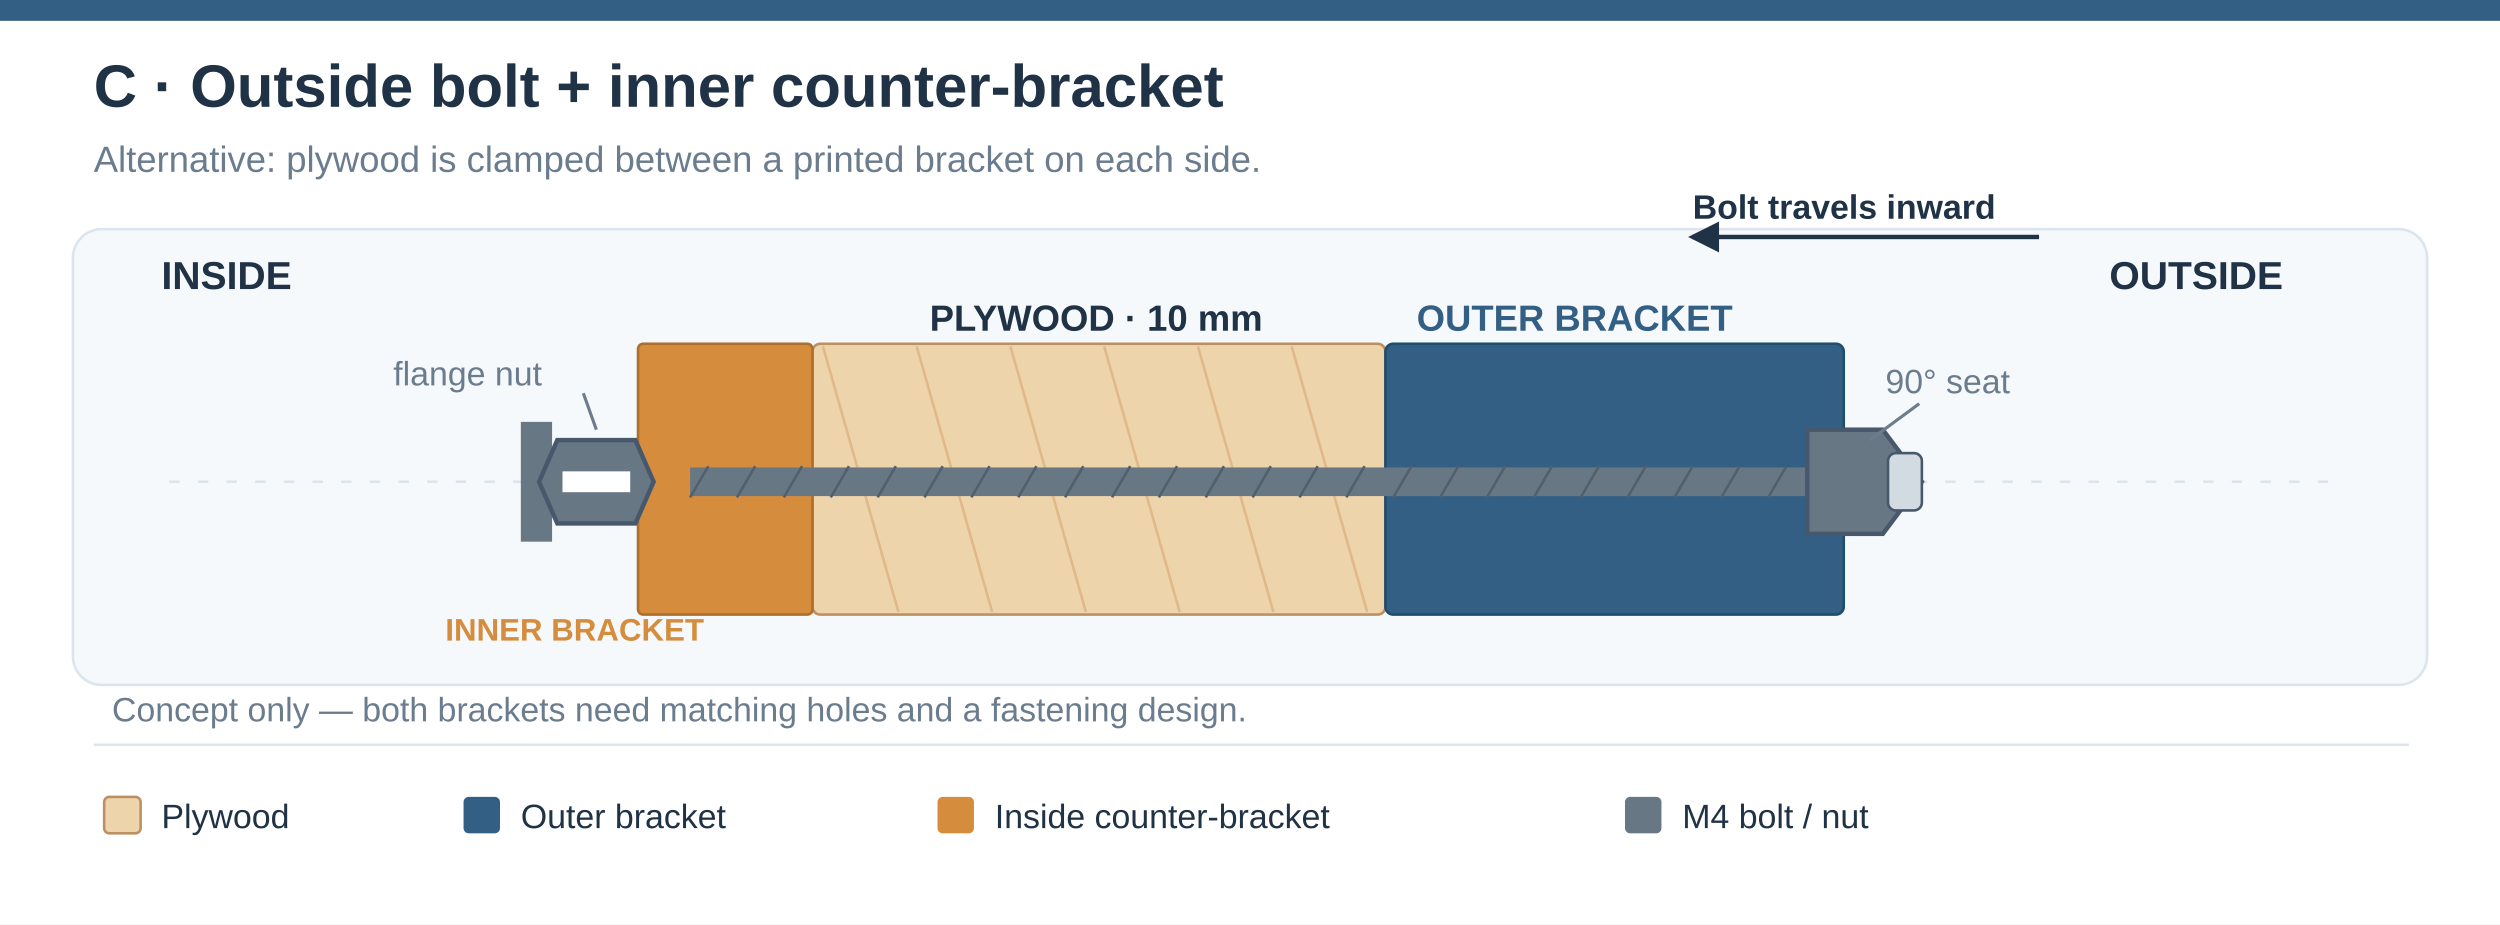
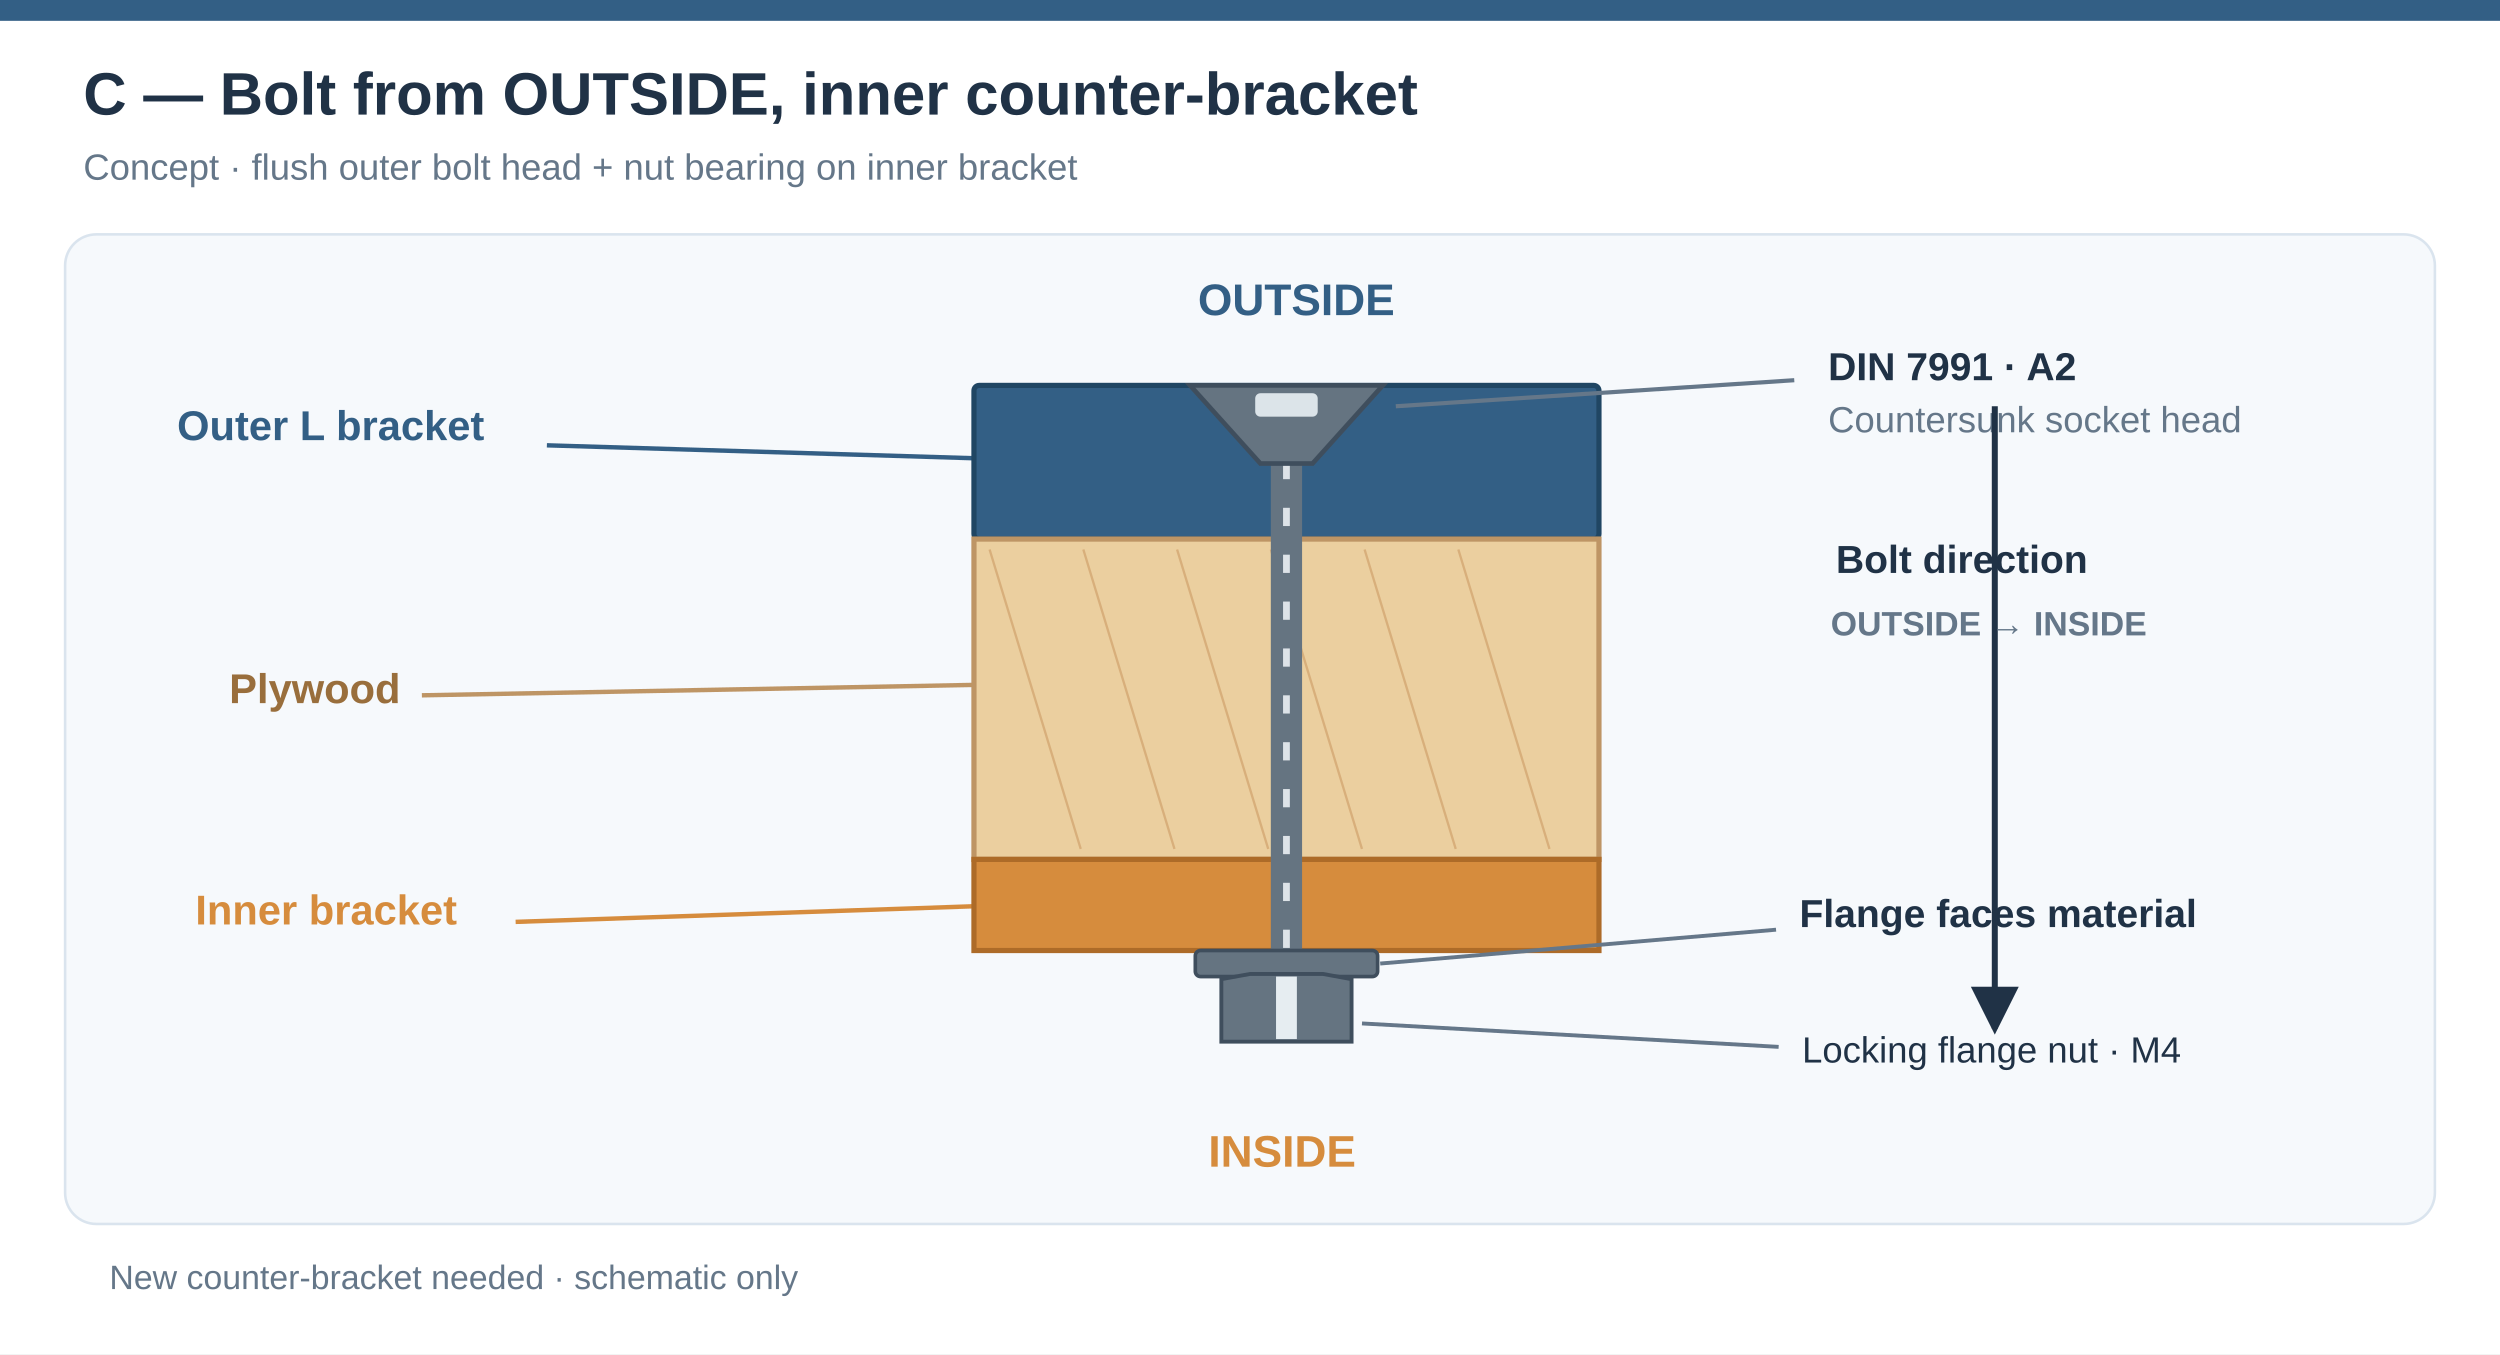
- <svg xmlns="http://www.w3.org/2000/svg" viewBox="0 0 960 355" role="img" aria-label="C  ·  Outside bolt + inner counter-bracket">
+ <svg xmlns="http://www.w3.org/2000/svg" viewBox="0 0 960 520" role="img" aria-label="C — Bolt from OUTSIDE, inner counter-bracket">
  <defs>
-     <marker id="arrow" viewBox="0 0 10 10" refX="8.5" refY="5" markerWidth="7" markerHeight="7" orient="auto-start-reverse">
-       <path d="M0 0 L10 5 L0 10 z" fill="#203246" />
+     <marker id="arr" markerWidth="8" markerHeight="8" refX="7" refY="4" orient="auto">
+       <path d="M0 0 L8 4 L0 8 Z" fill="#203246" />
    </marker>
  </defs>
-   <rect width="960" height="355" fill="white" />
+   <rect x="0" y="0" width="960" height="520" fill="#fff" />
  <rect x="0" y="0" width="960" height="8" fill="#335f85" />
-   <text x="36" y="41" font-size="23" font-weight="700" font-family="Arial, sans-serif" fill="#203246">C  ·  Outside bolt + inner counter-bracket</text>
-   <text x="36" y="66" font-size="14" font-family="Arial, sans-serif" fill="#6b7c8e">Alternative: plywood is clamped between a printed bracket on each side.</text>
-   <rect x="28" y="88" width="904" height="175" rx="11" fill="#f6f9fc" stroke="#dce5ed" />
-   <text x="62" y="111" font-family="Arial,sans-serif" font-size="15" fill="#203246" font-weight="700">INSIDE</text>
-   <text x="810" y="111" font-family="Arial,sans-serif" font-size="15" fill="#203246" font-weight="700">OUTSIDE</text>
-   <line x1="65" y1="185" x2="895" y2="185" stroke="#dce5ed" stroke-width="1" stroke-dasharray="4 7" />
-   <rect x="312" y="132" width="220" height="104" rx="3" fill="#eed4aa" stroke="#bd9064" />
-   <line x1="316" y1="133" x2="345" y2="235" stroke="#dfb98a" stroke-width="1" />
-   <line x1="352" y1="133" x2="381" y2="235" stroke="#dfb98a" stroke-width="1" />
-   <line x1="388" y1="133" x2="417" y2="235" stroke="#dfb98a" stroke-width="1" />
-   <line x1="424" y1="133" x2="453" y2="235" stroke="#dfb98a" stroke-width="1" />
-   <line x1="460" y1="133" x2="489" y2="235" stroke="#dfb98a" stroke-width="1" />
-   <line x1="496" y1="133" x2="525" y2="235" stroke="#dfb98a" stroke-width="1" />
-   <rect x="532" y="132" width="176" height="104" rx="3" fill="#335f85" stroke="#214c6c" />
-   <rect x="245" y="132" width="67" height="104" rx="2" fill="#d68c3d" stroke="#af6f2c" />
-   <text x="357" y="127" font-family="Arial,sans-serif" font-size="14" fill="#203246" font-weight="600">PLYWOOD · 10 mm</text>
-   <text x="544" y="127" font-family="Arial,sans-serif" font-size="14" fill="#335f85" font-weight="700">OUTER BRACKET</text>
-   <text x="171" y="246" font-family="Arial,sans-serif" font-size="12" fill="#d68c3d" font-weight="700">INNER BRACKET</text>
-   <line x1="265" y1="185" x2="716" y2="185" stroke="#687784" stroke-width="11" />
-   <line x1="265" y1="191" x2="272" y2="179" stroke="#51606c" stroke-width="1" />
-   <line x1="283" y1="191" x2="290" y2="179" stroke="#51606c" stroke-width="1" />
-   <line x1="301" y1="191" x2="308" y2="179" stroke="#51606c" stroke-width="1" />
-   <line x1="319" y1="191" x2="326" y2="179" stroke="#51606c" stroke-width="1" />
-   <line x1="337" y1="191" x2="344" y2="179" stroke="#51606c" stroke-width="1" />
-   <line x1="355" y1="191" x2="362" y2="179" stroke="#51606c" stroke-width="1" />
-   <line x1="373" y1="191" x2="380" y2="179" stroke="#51606c" stroke-width="1" />
-   <line x1="391" y1="191" x2="398" y2="179" stroke="#51606c" stroke-width="1" />
-   <line x1="409" y1="191" x2="416" y2="179" stroke="#51606c" stroke-width="1" />
-   <line x1="427" y1="191" x2="434" y2="179" stroke="#51606c" stroke-width="1" />
-   <line x1="445" y1="191" x2="452" y2="179" stroke="#51606c" stroke-width="1" />
-   <line x1="463" y1="191" x2="470" y2="179" stroke="#51606c" stroke-width="1" />
-   <line x1="481" y1="191" x2="488" y2="179" stroke="#51606c" stroke-width="1" />
-   <line x1="499" y1="191" x2="506" y2="179" stroke="#51606c" stroke-width="1" />
-   <line x1="517" y1="191" x2="524" y2="179" stroke="#51606c" stroke-width="1" />
-   <line x1="535" y1="191" x2="542" y2="179" stroke="#51606c" stroke-width="1" />
-   <line x1="553" y1="191" x2="560" y2="179" stroke="#51606c" stroke-width="1" />
-   <line x1="571" y1="191" x2="578" y2="179" stroke="#51606c" stroke-width="1" />
-   <line x1="589" y1="191" x2="596" y2="179" stroke="#51606c" stroke-width="1" />
-   <line x1="607" y1="191" x2="614" y2="179" stroke="#51606c" stroke-width="1" />
-   <line x1="625" y1="191" x2="632" y2="179" stroke="#51606c" stroke-width="1" />
-   <line x1="643" y1="191" x2="650" y2="179" stroke="#51606c" stroke-width="1" />
-   <line x1="661" y1="191" x2="668" y2="179" stroke="#51606c" stroke-width="1" />
-   <line x1="679" y1="191" x2="686" y2="179" stroke="#51606c" stroke-width="1" />
-   <line x1="697" y1="191" x2="704" y2="179" stroke="#51606c" stroke-width="1" />
-   <rect x="200" y="162" width="12" height="46" rx="0" fill="#687784" stroke="none" />
-   <polygon points="214,169 244,169 251,185 244,201 214,201 207,185" fill="#687784" stroke="#47586c" stroke-width="1.7" />
-   <rect x="216" y="181" width="26" height="8" rx="0" fill="#fff" stroke="none" />
-   <polygon points="694,165 723,165 738,185 723,205 694,205" fill="#687784" stroke="#47586c" stroke-width="1.7" />
-   <rect x="725" y="174" width="13" height="22" rx="3" fill="#d2dbe1" stroke="#47586c" />
-   <text x="724" y="151" font-family="Arial,sans-serif" font-size="13" fill="#6b7c8e" font-weight="400">90° seat</text>
-   <line x1="737" y1="155" x2="718" y2="169" stroke="#6b7c8e" stroke-width="1.2" />
-   <text x="151" y="148" font-family="Arial,sans-serif" font-size="13" fill="#6b7c8e" font-weight="400">flange nut</text>
-   <line x1="224" y1="151" x2="229" y2="165" stroke="#6b7c8e" stroke-width="1.2" />
-   <line x1="783" y1="91" x2="650" y2="91" stroke="#203246" stroke-width="1.7" marker-end="url(#arrow)" />
-   <text x="650" y="84" font-family="Arial,sans-serif" font-size="13" fill="#203246" font-weight="700">Bolt travels inward</text>
-   <text x="43" y="277" font-family="Arial,sans-serif" font-size="13" fill="#6b7c8e" font-weight="400">Concept only — both brackets need matching holes and a fastening design.</text>
-   <line x1="36" y1="286" x2="925" y2="286" stroke="#dce5ed" />
-   <rect x="40" y="306" width="14" height="14" rx="2" fill="#eed4aa" stroke="#bd9064" />
-   <text x="62" y="318" font-size="13" font-family="Arial,sans-serif" fill="#203246">Plywood</text>
-   <rect x="178" y="306" width="14" height="14" rx="2" fill="#335f85" />
-   <text x="200" y="318" font-size="13" font-family="Arial,sans-serif" fill="#203246">Outer bracket</text>
-   <rect x="360" y="306" width="14" height="14" rx="2" fill="#d68c3d" />
-   <text x="382" y="318" font-size="13" font-family="Arial,sans-serif" fill="#203246">Inside counter-bracket</text>
-   <rect x="624" y="306" width="14" height="14" rx="2" fill="#687784" />
-   <text x="646" y="318" font-size="13" font-family="Arial,sans-serif" fill="#203246">M4 bolt / nut</text>
+   <text x="32" y="44" font-family="Arial, sans-serif" font-size="23" fill="#203246" font-weight="700">C — Bolt from OUTSIDE, inner counter-bracket</text>
+   <text x="32" y="69" font-family="Arial, sans-serif" font-size="14" fill="#657789" font-weight="400">Concept · flush outer bolt head + nut bearing on inner bracket</text>
+   <rect x="25" y="90" width="910" height="380" fill="#f6f9fc" rx="12" stroke="#dae4ee" />
+   <text x="460" y="121" font-family="Arial, sans-serif" font-size="17" fill="#335f85" font-weight="700">OUTSIDE</text>
+   <text x="464" y="448" font-family="Arial, sans-serif" font-size="17" fill="#d68c3d" font-weight="700">INSIDE</text>
+   <text x="68" y="169" font-family="Arial, sans-serif" font-size="16" fill="#335f85" font-weight="700">Outer L bracket</text>
+   <line x1="210" y1="171" x2="375" y2="176" stroke="#335f85" stroke-width="1.7" />
+   <text x="88" y="270" font-family="Arial, sans-serif" font-size="16" fill="#996e3c" font-weight="700">Plywood</text>
+   <line x1="162" y1="267" x2="374" y2="263" stroke="#be9565" stroke-width="1.7" />
+   <text x="75" y="355" font-family="Arial, sans-serif" font-size="16" fill="#d68c3d" font-weight="700">Inner bracket</text>
+   <line x1="198" y1="354" x2="374" y2="348" stroke="#d68c3d" stroke-width="1.7" />
+   <rect x="374" y="148" width="240" height="59" fill="#335f85" rx="2" stroke="#204663" stroke-width="2" />
+   <rect x="374" y="207" width="240" height="123" fill="#ebcf9f" stroke="#be9565" stroke-width="2" />
+   <line x1="380" y1="211" x2="415" y2="326" stroke="#d8af7b" stroke-width="0.9" />
+   <line x1="416" y1="211" x2="451" y2="326" stroke="#d8af7b" stroke-width="0.9" />
+   <line x1="452" y1="211" x2="487" y2="326" stroke="#d8af7b" stroke-width="0.9" />
+   <line x1="488" y1="211" x2="523" y2="326" stroke="#d8af7b" stroke-width="0.9" />
+   <line x1="524" y1="211" x2="559" y2="326" stroke="#d8af7b" stroke-width="0.9" />
+   <line x1="560" y1="211" x2="595" y2="326" stroke="#d8af7b" stroke-width="0.9" />
+   <rect x="374" y="330" width="240" height="35" fill="#d68c3d" stroke="#ad6b28" stroke-width="2" />
+   <line x1="494" y1="169" x2="494" y2="394" stroke="#657481" stroke-width="12" />
+   <line x1="494" y1="177" x2="494" y2="393" stroke="#dde3e8" stroke-width="2.6" stroke-dasharray="7 11" />
+   <polygon points="457,148 531,148 504,178 484,178" fill="#657481" stroke="#3f4e5d" stroke-width="1.8" />
+   <rect x="482" y="151" width="24" height="9" fill="#dce4e9" rx="2" />
+   <line x1="536" y1="156" x2="689" y2="146" stroke="#657789" stroke-width="1.6" />
+   <text x="702" y="146" font-family="Arial, sans-serif" font-size="15" fill="#203246" font-weight="600">DIN 7991 · A2</text>
+   <text x="702" y="166" font-family="Arial, sans-serif" font-size="14" fill="#657789" font-weight="400">Countersunk socket head</text>
+   <rect x="459" y="365" width="70" height="10" fill="#657481" rx="2" stroke="#3f4e5d" stroke-width="1.4" />
+   <polygon points="469,376 480,374 508,374 519,376 519,400 469,400" fill="#657481" stroke="#3f4e5d" stroke-width="1.5" />
+   <rect x="490" y="375" width="8" height="24" fill="#e6edf1" />
+   <line x1="530" y1="370" x2="682" y2="357" stroke="#657789" stroke-width="1.5" />
+   <text x="691" y="356" font-family="Arial, sans-serif" font-size="15" fill="#203246" font-weight="600">Flange faces material</text>
+   <line x1="523" y1="393" x2="683" y2="402" stroke="#657789" stroke-width="1.5" />
+   <text x="692" y="408" font-family="Arial, sans-serif" font-size="14" fill="#203246" font-weight="400">Locking flange nut · M4</text>
+   <line x1="766" y1="156" x2="766" y2="395" stroke="#203246" stroke-width="2.3" marker-end="url(#arr)" />
+   <text x="705" y="220" font-family="Arial, sans-serif" font-size="15" fill="#203246" font-weight="700">Bolt direction</text>
+   <text x="703" y="244" font-family="Arial, sans-serif" font-size="13" fill="#657789" font-weight="700">OUTSIDE → INSIDE</text>
+   <text x="42" y="495" font-family="Arial, sans-serif" font-size="13" fill="#657789" font-weight="400">New counter-bracket needed · schematic only</text>
</svg>
